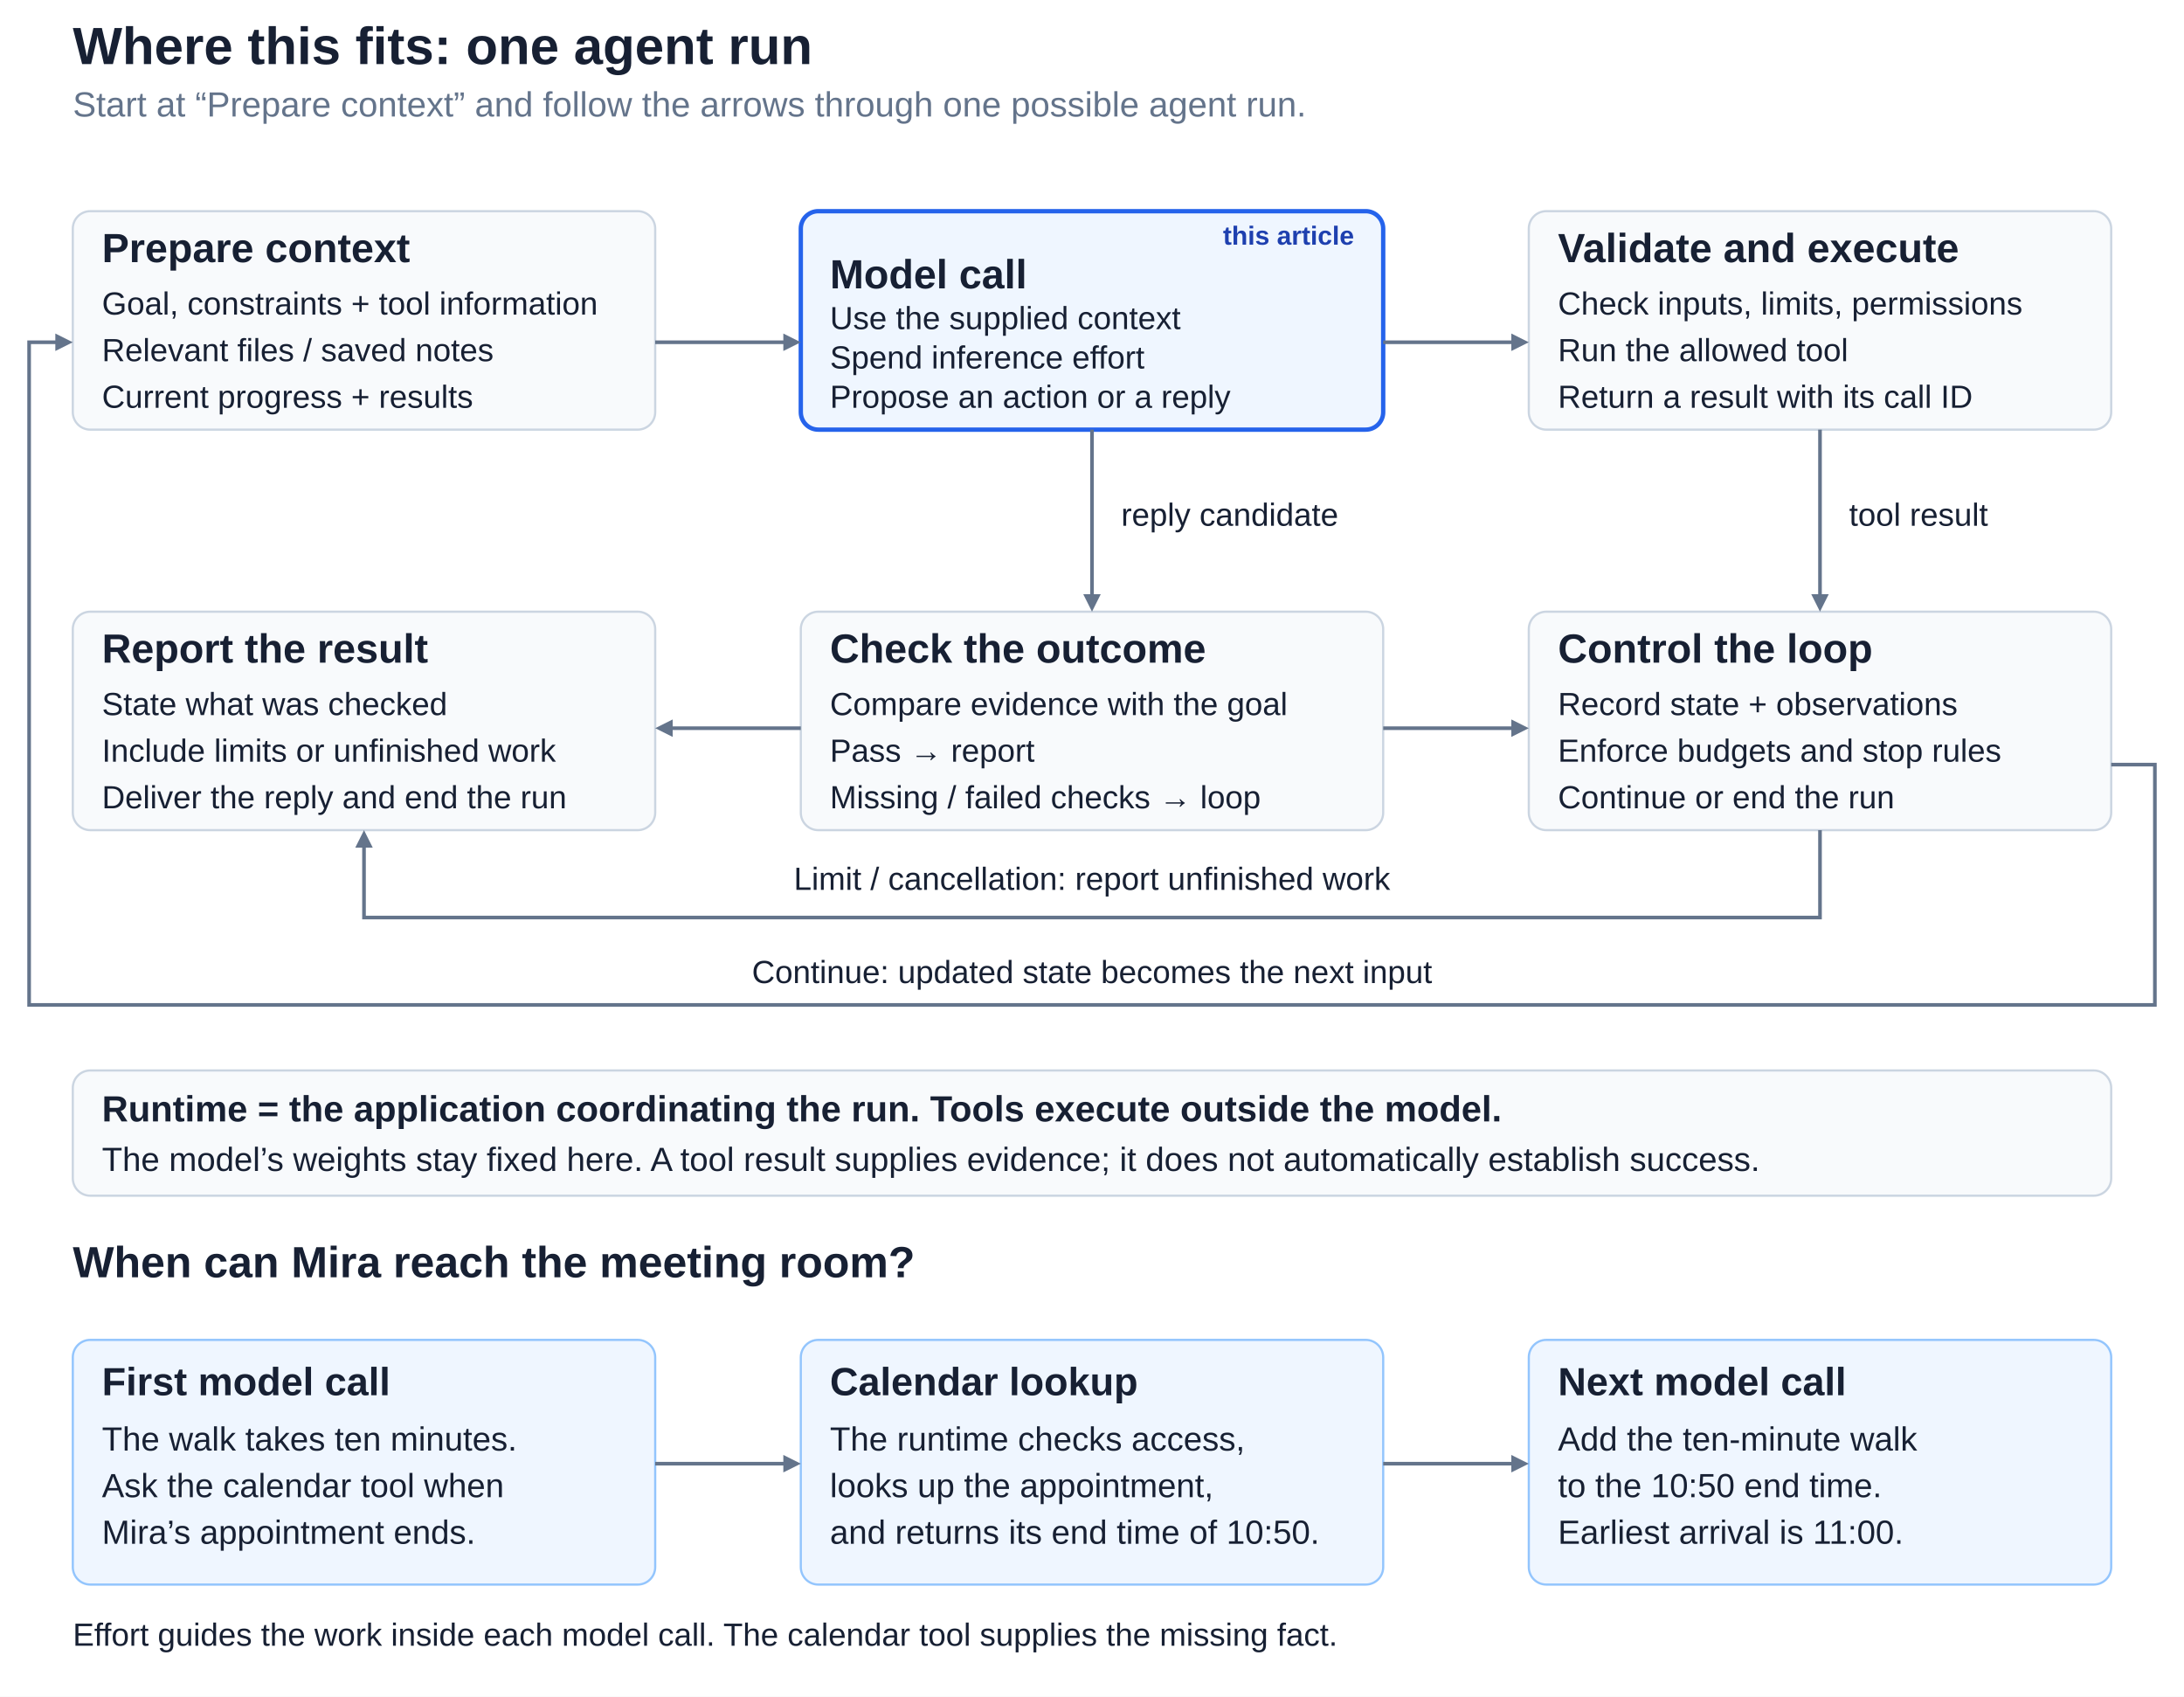
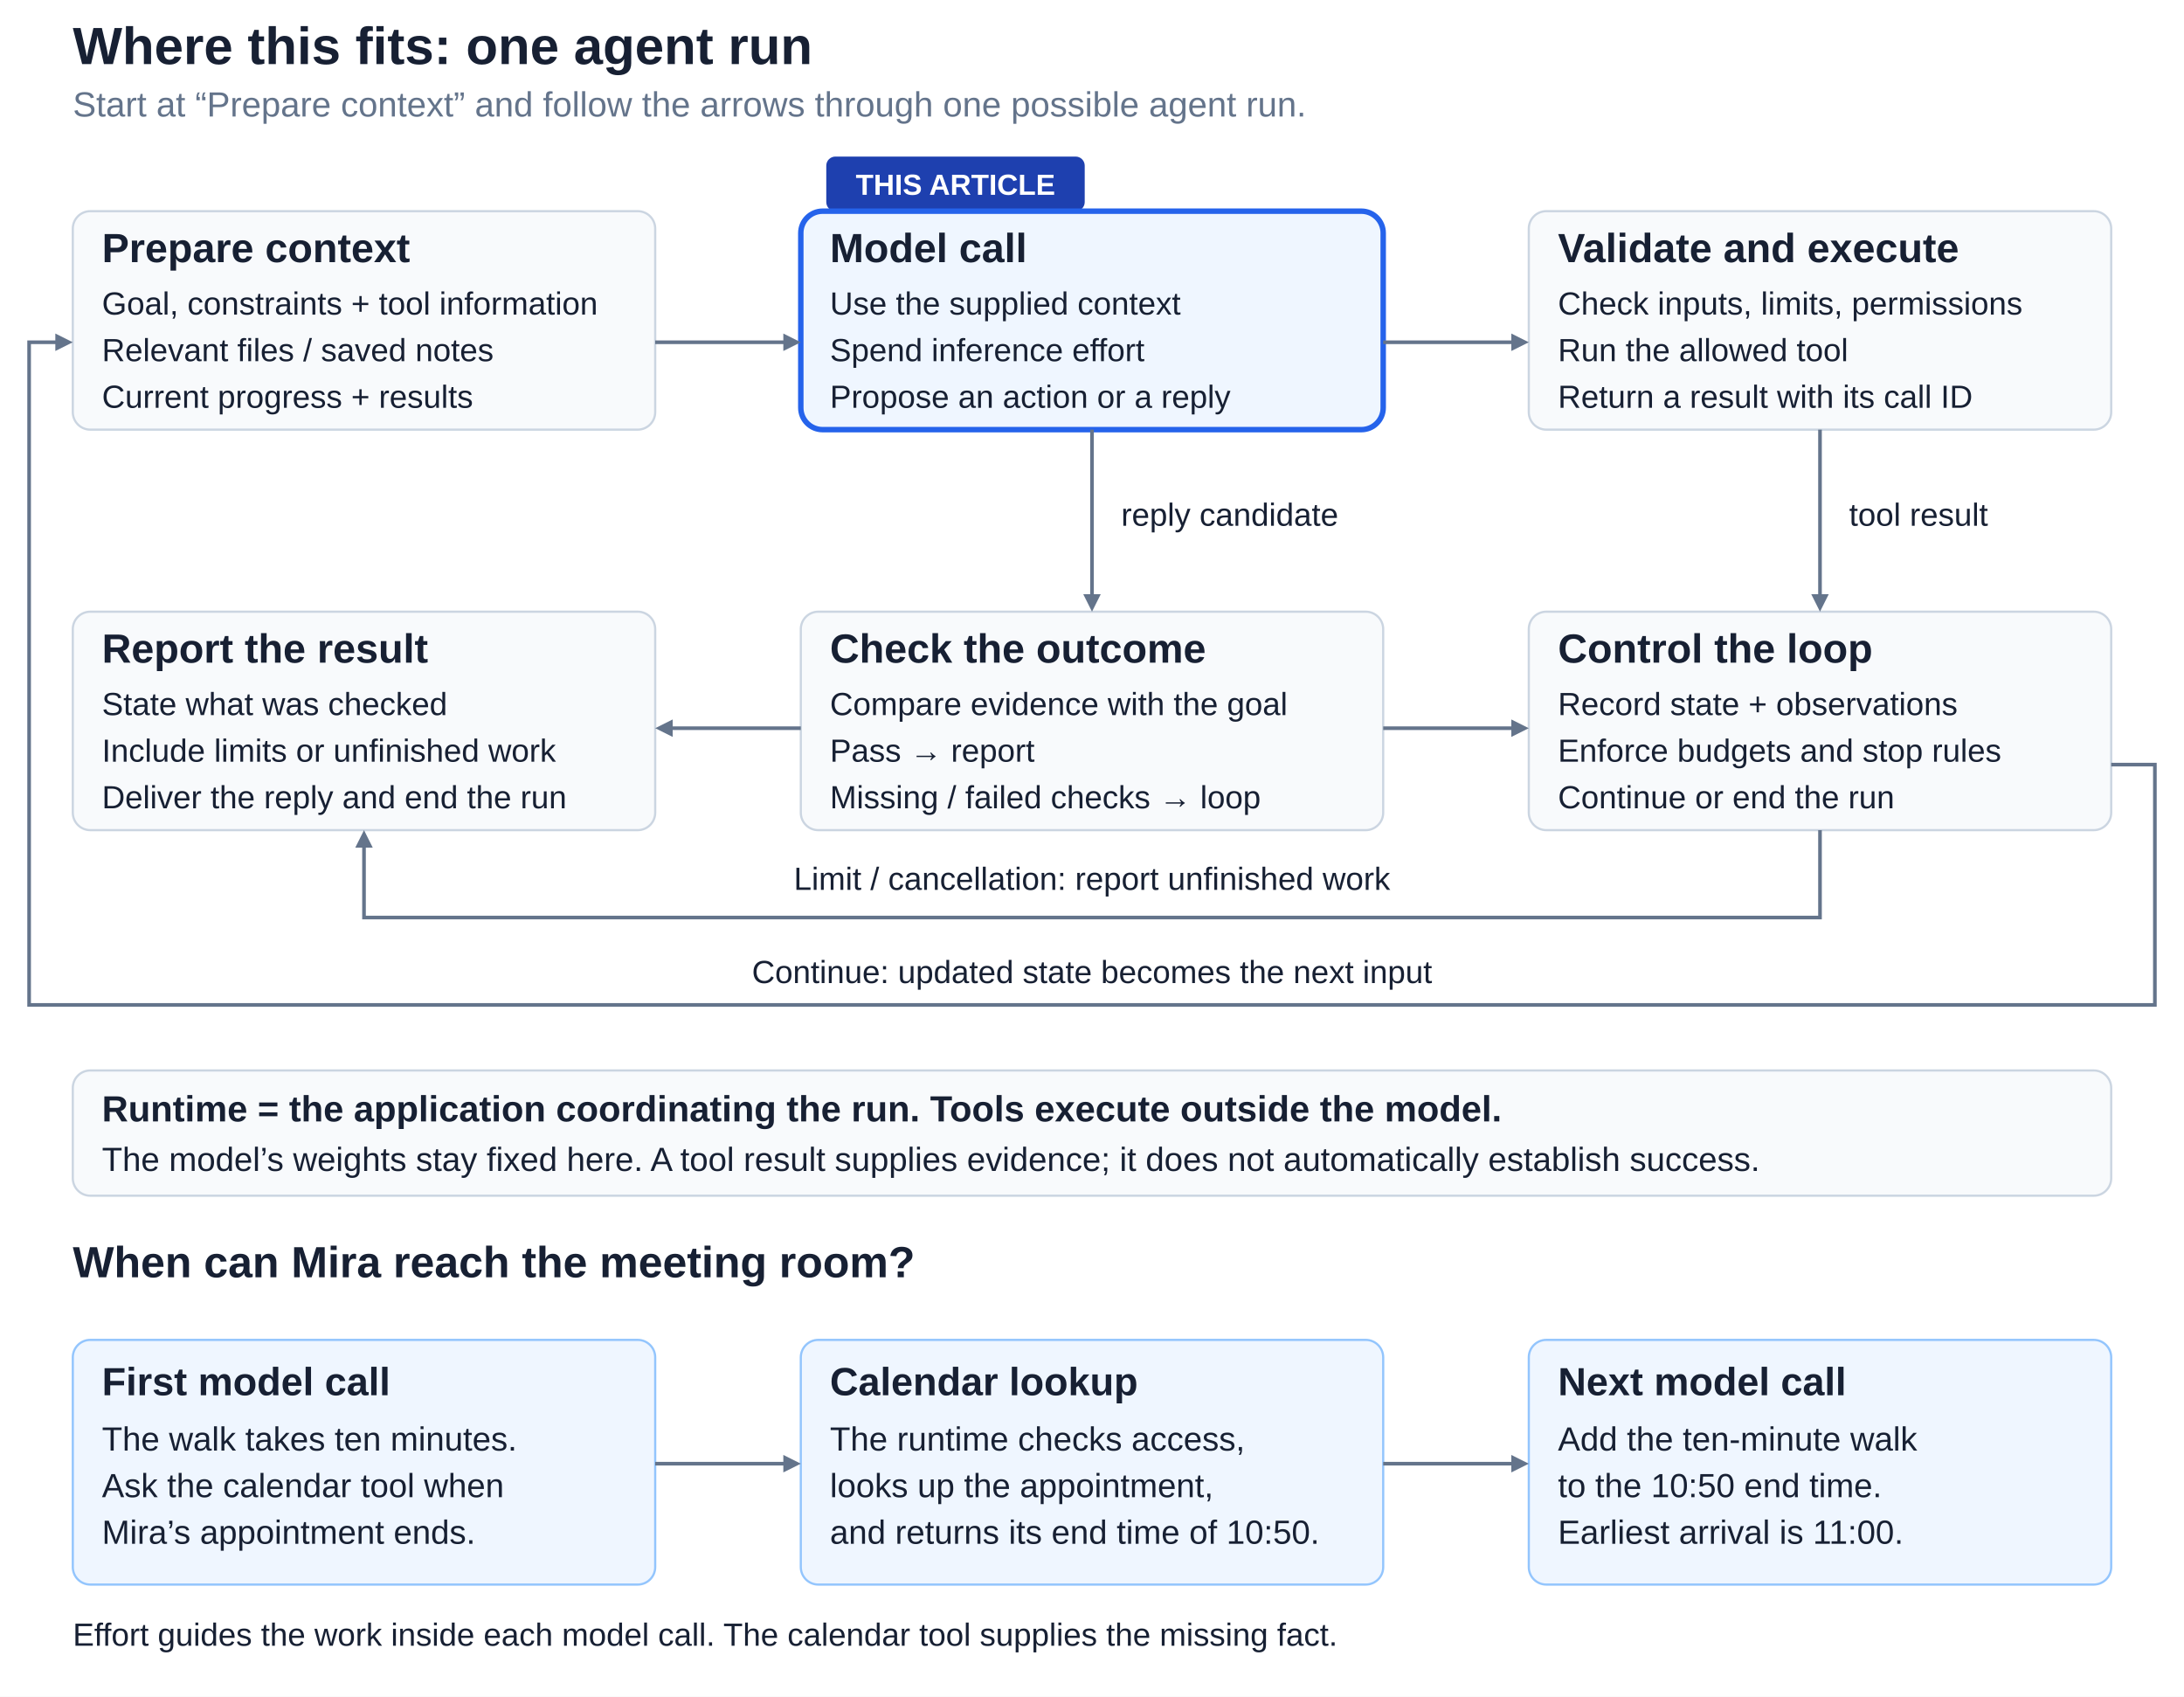
<svg xmlns="http://www.w3.org/2000/svg" width="1500" height="1165" viewBox="0 0 1500 1165" role="img" aria-labelledby="title desc">
  <defs>
    <style>text { font-family: Arial, Helvetica, sans-serif; }</style>
  </defs>
  <rect width="1500" height="1165" fill="#ffffff" />
  <text x="50" y="44" font-size="36" font-weight="700" text-anchor="start" fill="#172033">Where this fits: one agent run</text>
  <text x="50" y="80" font-size="24" font-weight="400" text-anchor="start" fill="#64748b">Start at “Prepare context” and follow the arrows through one possible agent run.</text>
  <g id="shared-flow">
    <g id="context">
      <rect x="50" y="145" width="400" height="150" rx="12" fill="#f8fafc" stroke="#cbd5e1" stroke-width="1.5" />
      <text x="70" y="180" font-size="28" font-weight="700" text-anchor="start" fill="#172033">Prepare context</text>
      <text x="70" y="216" font-size="22" font-weight="400" text-anchor="start" fill="#172033">Goal, constraints + tool information</text>
      <text x="70" y="248" font-size="22" font-weight="400" text-anchor="start" fill="#172033">Relevant files / saved notes</text>
      <text x="70" y="280" font-size="22" font-weight="400" text-anchor="start" fill="#172033">Current progress + results</text>
    </g>
    <g id="model">
-       <rect x="550" y="145" width="400" height="150" rx="12" fill="#eff6ff" stroke="#2563eb" stroke-width="3" data-focus="true" />
-       <text x="930" y="168" font-size="18" font-weight="700" text-anchor="end" fill="#1e40af">this article</text>
-       <text x="570" y="198" font-size="28" font-weight="700" text-anchor="start" fill="#172033">Model call</text>
-       <text x="570" y="226" font-size="22" font-weight="400" text-anchor="start" fill="#172033">Use the supplied context</text>
-       <text x="570" y="253" font-size="22" font-weight="400" text-anchor="start" fill="#172033">Spend inference effort</text>
+       <rect x="567.5" y="107.5" width="177.5" height="37.5" rx="6.25" fill="#1e40af" />
+       <text x="656.25" y="133.75" font-size="20" font-weight="700" text-anchor="middle" fill="#ffffff">THIS ARTICLE</text>
+       <rect x="550" y="145" width="400" height="150" rx="15" fill="#eff6ff" stroke="#2563eb" stroke-width="3.75" data-focus="true" />
+       <text x="570" y="180" font-size="28" font-weight="700" text-anchor="start" fill="#172033">Model call</text>
+       <text x="570" y="216" font-size="22" font-weight="400" text-anchor="start" fill="#172033">Use the supplied context</text>
+       <text x="570" y="248" font-size="22" font-weight="400" text-anchor="start" fill="#172033">Spend inference effort</text>
      <text x="570" y="280" font-size="22" font-weight="400" text-anchor="start" fill="#172033">Propose an action or a reply</text>
    </g>
    <g id="tool">
      <rect x="1050" y="145" width="400" height="150" rx="12" fill="#f8fafc" stroke="#cbd5e1" stroke-width="1.5" />
      <text x="1070" y="180" font-size="28" font-weight="700" text-anchor="start" fill="#172033">Validate and execute</text>
      <text x="1070" y="216" font-size="22" font-weight="400" text-anchor="start" fill="#172033">Check inputs, limits, permissions</text>
      <text x="1070" y="248" font-size="22" font-weight="400" text-anchor="start" fill="#172033">Run the allowed tool</text>
      <text x="1070" y="280" font-size="22" font-weight="400" text-anchor="start" fill="#172033">Return a result with its call ID</text>
    </g>
    <g id="report">
      <rect x="50" y="420" width="400" height="150" rx="12" fill="#f8fafc" stroke="#cbd5e1" stroke-width="1.5" />
      <text x="70" y="455" font-size="28" font-weight="700" text-anchor="start" fill="#172033">Report the result</text>
      <text x="70" y="491" font-size="22" font-weight="400" text-anchor="start" fill="#172033">State what was checked</text>
      <text x="70" y="523" font-size="22" font-weight="400" text-anchor="start" fill="#172033">Include limits or unfinished work</text>
      <text x="70" y="555" font-size="22" font-weight="400" text-anchor="start" fill="#172033">Deliver the reply and end the run</text>
    </g>
    <g id="check">
      <rect x="550" y="420" width="400" height="150" rx="12" fill="#f8fafc" stroke="#cbd5e1" stroke-width="1.5" />
      <text x="570" y="455" font-size="28" font-weight="700" text-anchor="start" fill="#172033">Check the outcome</text>
      <text x="570" y="491" font-size="22" font-weight="400" text-anchor="start" fill="#172033">Compare evidence with the goal</text>
      <text x="570" y="523" font-size="22" font-weight="400" text-anchor="start" fill="#172033">Pass → report</text>
      <text x="570" y="555" font-size="22" font-weight="400" text-anchor="start" fill="#172033">Missing / failed checks → loop</text>
    </g>
    <g id="loop">
      <rect x="1050" y="420" width="400" height="150" rx="12" fill="#f8fafc" stroke="#cbd5e1" stroke-width="1.5" />
      <text x="1070" y="455" font-size="28" font-weight="700" text-anchor="start" fill="#172033">Control the loop</text>
      <text x="1070" y="491" font-size="22" font-weight="400" text-anchor="start" fill="#172033">Record state + observations</text>
      <text x="1070" y="523" font-size="22" font-weight="400" text-anchor="start" fill="#172033">Enforce budgets and stop rules</text>
      <text x="1070" y="555" font-size="22" font-weight="400" text-anchor="start" fill="#172033">Continue or end the run</text>
    </g>
    <g id="direct-flow">
      <path data-connector="true" d="M 450,235 L 539,235" fill="none" stroke="#64748b" stroke-width="2.5" />
      <polygon points="550,235 538,241 538,229" fill="#64748b" />
      <path data-connector="true" d="M 950,235 L 1039,235" fill="none" stroke="#64748b" stroke-width="2.5" />
      <polygon points="1050,235 1038,241 1038,229" fill="#64748b" />
      <path data-connector="true" d="M 1250,295 L 1250,409" fill="none" stroke="#64748b" stroke-width="2.5" />
      <polygon points="1250,420 1244,408 1256,408" fill="#64748b" />
      <text x="1270" y="361" font-size="22" font-weight="400" text-anchor="start" fill="#172033">tool result</text>
      <path data-connector="true" d="M 750,295 L 750,409" fill="none" stroke="#64748b" stroke-width="2.5" />
      <polygon points="750,420 744,408 756,408" fill="#64748b" />
      <text x="770" y="361" font-size="22" font-weight="400" text-anchor="start" fill="#172033">reply candidate</text>
      <path data-connector="true" d="M 550,500 L 461,500" fill="none" stroke="#64748b" stroke-width="2.5" />
      <polygon points="450,500 462,494 462,506" fill="#64748b" />
      <path data-connector="true" d="M 950,500 L 1039,500" fill="none" stroke="#64748b" stroke-width="2.5" />
      <polygon points="1050,500 1038,506 1038,494" fill="#64748b" />
    </g>
    <g id="halt-path">
      <path data-connector="true" d="M 1250,570 L 1250,630 L 250,630 L 250,581" fill="none" stroke="#64748b" stroke-width="2.5" />
      <polygon points="250,570 256,582 244,582" fill="#64748b" />
      <text x="750" y="611" font-size="22" font-weight="400" text-anchor="middle" fill="#172033">Limit / cancellation: report unfinished work</text>
    </g>
    <g id="continuation-path">
      <path data-connector="true" d="M 1450,525 L 1480,525 L 1480,690 L 20,690 L 20,235 L 39,235" fill="none" stroke="#64748b" stroke-width="2.5" />
      <polygon points="50,235 38,241 38,229" fill="#64748b" />
      <text x="750" y="675" font-size="22" font-weight="400" text-anchor="middle" fill="#172033">Continue: updated state becomes the next input</text>
    </g>
    <g id="responsibility-boundary">
      <rect x="50" y="735" width="1400" height="86" rx="12" fill="#f8fafc" stroke="#cbd5e1" stroke-width="1.5" />
      <text x="70" y="770" font-size="25" font-weight="700" text-anchor="start" fill="#172033">Runtime = the application coordinating the run. Tools execute outside the model.</text>
      <text x="70" y="804" font-size="23" font-weight="400" text-anchor="start" fill="#172033">The model’s weights stay fixed here. A tool result supplies evidence; it does not automatically establish success.</text>
    </g>
  </g>
  <text x="50" y="877" font-size="30" font-weight="700" text-anchor="start" fill="#172033">When can Mira reach the meeting room?</text>
  <g id="topic-worked-example">
    <rect x="50" y="920" width="400" height="168" rx="12" fill="#eff6ff" stroke="#93c5fd" stroke-width="1.5" />
    <text x="70" y="958" font-size="27" font-weight="700" text-anchor="start" fill="#172033">First model call</text>
    <text x="70" y="996" font-size="23" font-weight="400" text-anchor="start" fill="#172033">The walk takes ten minutes.</text>
    <text x="70" y="1028" font-size="23" font-weight="400" text-anchor="start" fill="#172033">Ask the calendar tool when</text>
    <text x="70" y="1060" font-size="23" font-weight="400" text-anchor="start" fill="#172033">Mira’s appointment ends.</text>
    <rect x="550" y="920" width="400" height="168" rx="12" fill="#eff6ff" stroke="#93c5fd" stroke-width="1.5" />
    <text x="570" y="958" font-size="27" font-weight="700" text-anchor="start" fill="#172033">Calendar lookup</text>
    <text x="570" y="996" font-size="23" font-weight="400" text-anchor="start" fill="#172033">The runtime checks access,</text>
    <text x="570" y="1028" font-size="23" font-weight="400" text-anchor="start" fill="#172033">looks up the appointment,</text>
    <text x="570" y="1060" font-size="23" font-weight="400" text-anchor="start" fill="#172033">and returns its end time of 10:50.</text>
    <rect x="1050" y="920" width="400" height="168" rx="12" fill="#eff6ff" stroke="#93c5fd" stroke-width="1.5" />
    <text x="1070" y="958" font-size="27" font-weight="700" text-anchor="start" fill="#172033">Next model call</text>
    <text x="1070" y="996" font-size="23" font-weight="400" text-anchor="start" fill="#172033">Add the ten-minute walk</text>
    <text x="1070" y="1028" font-size="23" font-weight="400" text-anchor="start" fill="#172033">to the 10:50 end time.</text>
    <text x="1070" y="1060" font-size="23" font-weight="400" text-anchor="start" fill="#172033">Earliest arrival is 11:00.</text>
    <path data-connector="true" d="M 450,1005 L 539,1005" fill="none" stroke="#64748b" stroke-width="2.5" />
    <polygon points="550,1005 538,1011 538,999" fill="#64748b" />
    <path data-connector="true" d="M 950,1005 L 1039,1005" fill="none" stroke="#64748b" stroke-width="2.5" />
    <polygon points="1050,1005 1038,1011 1038,999" fill="#64748b" />
    <text x="50" y="1130" font-size="22" font-weight="400" text-anchor="start" fill="#172033">Effort guides the work inside each model call. The calendar tool supplies the missing fact.</text>
  </g>
</svg>
